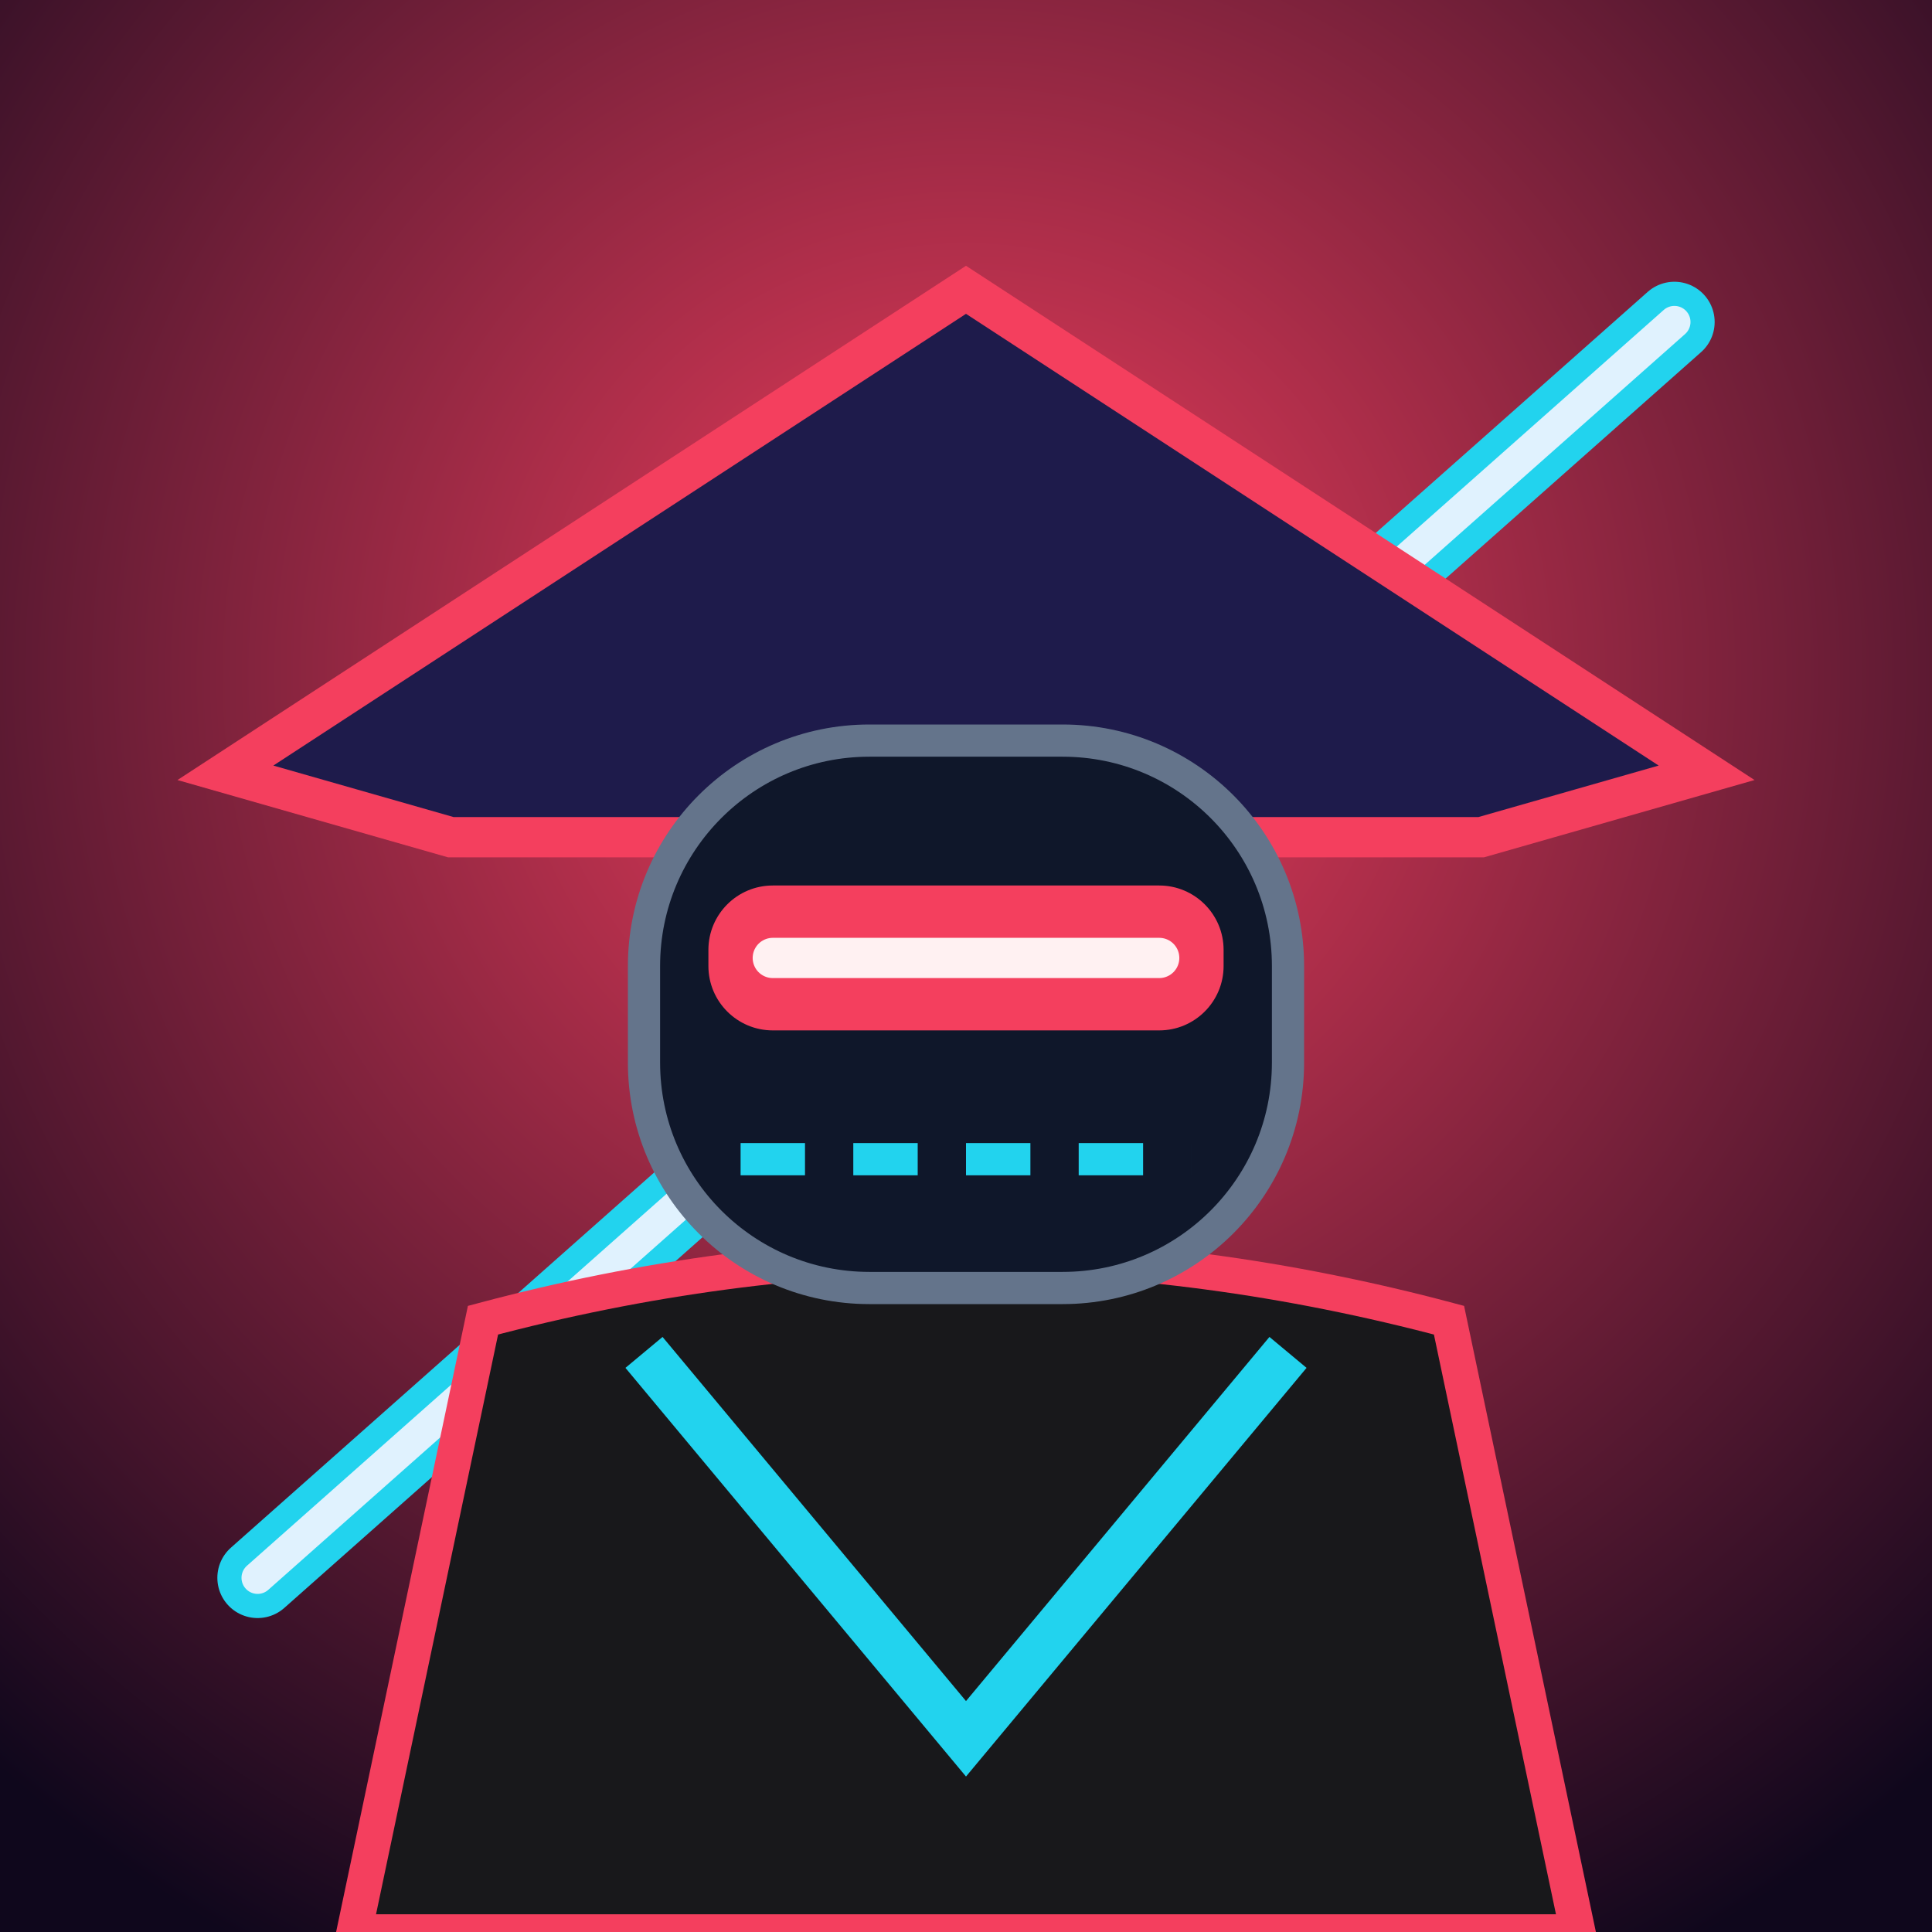
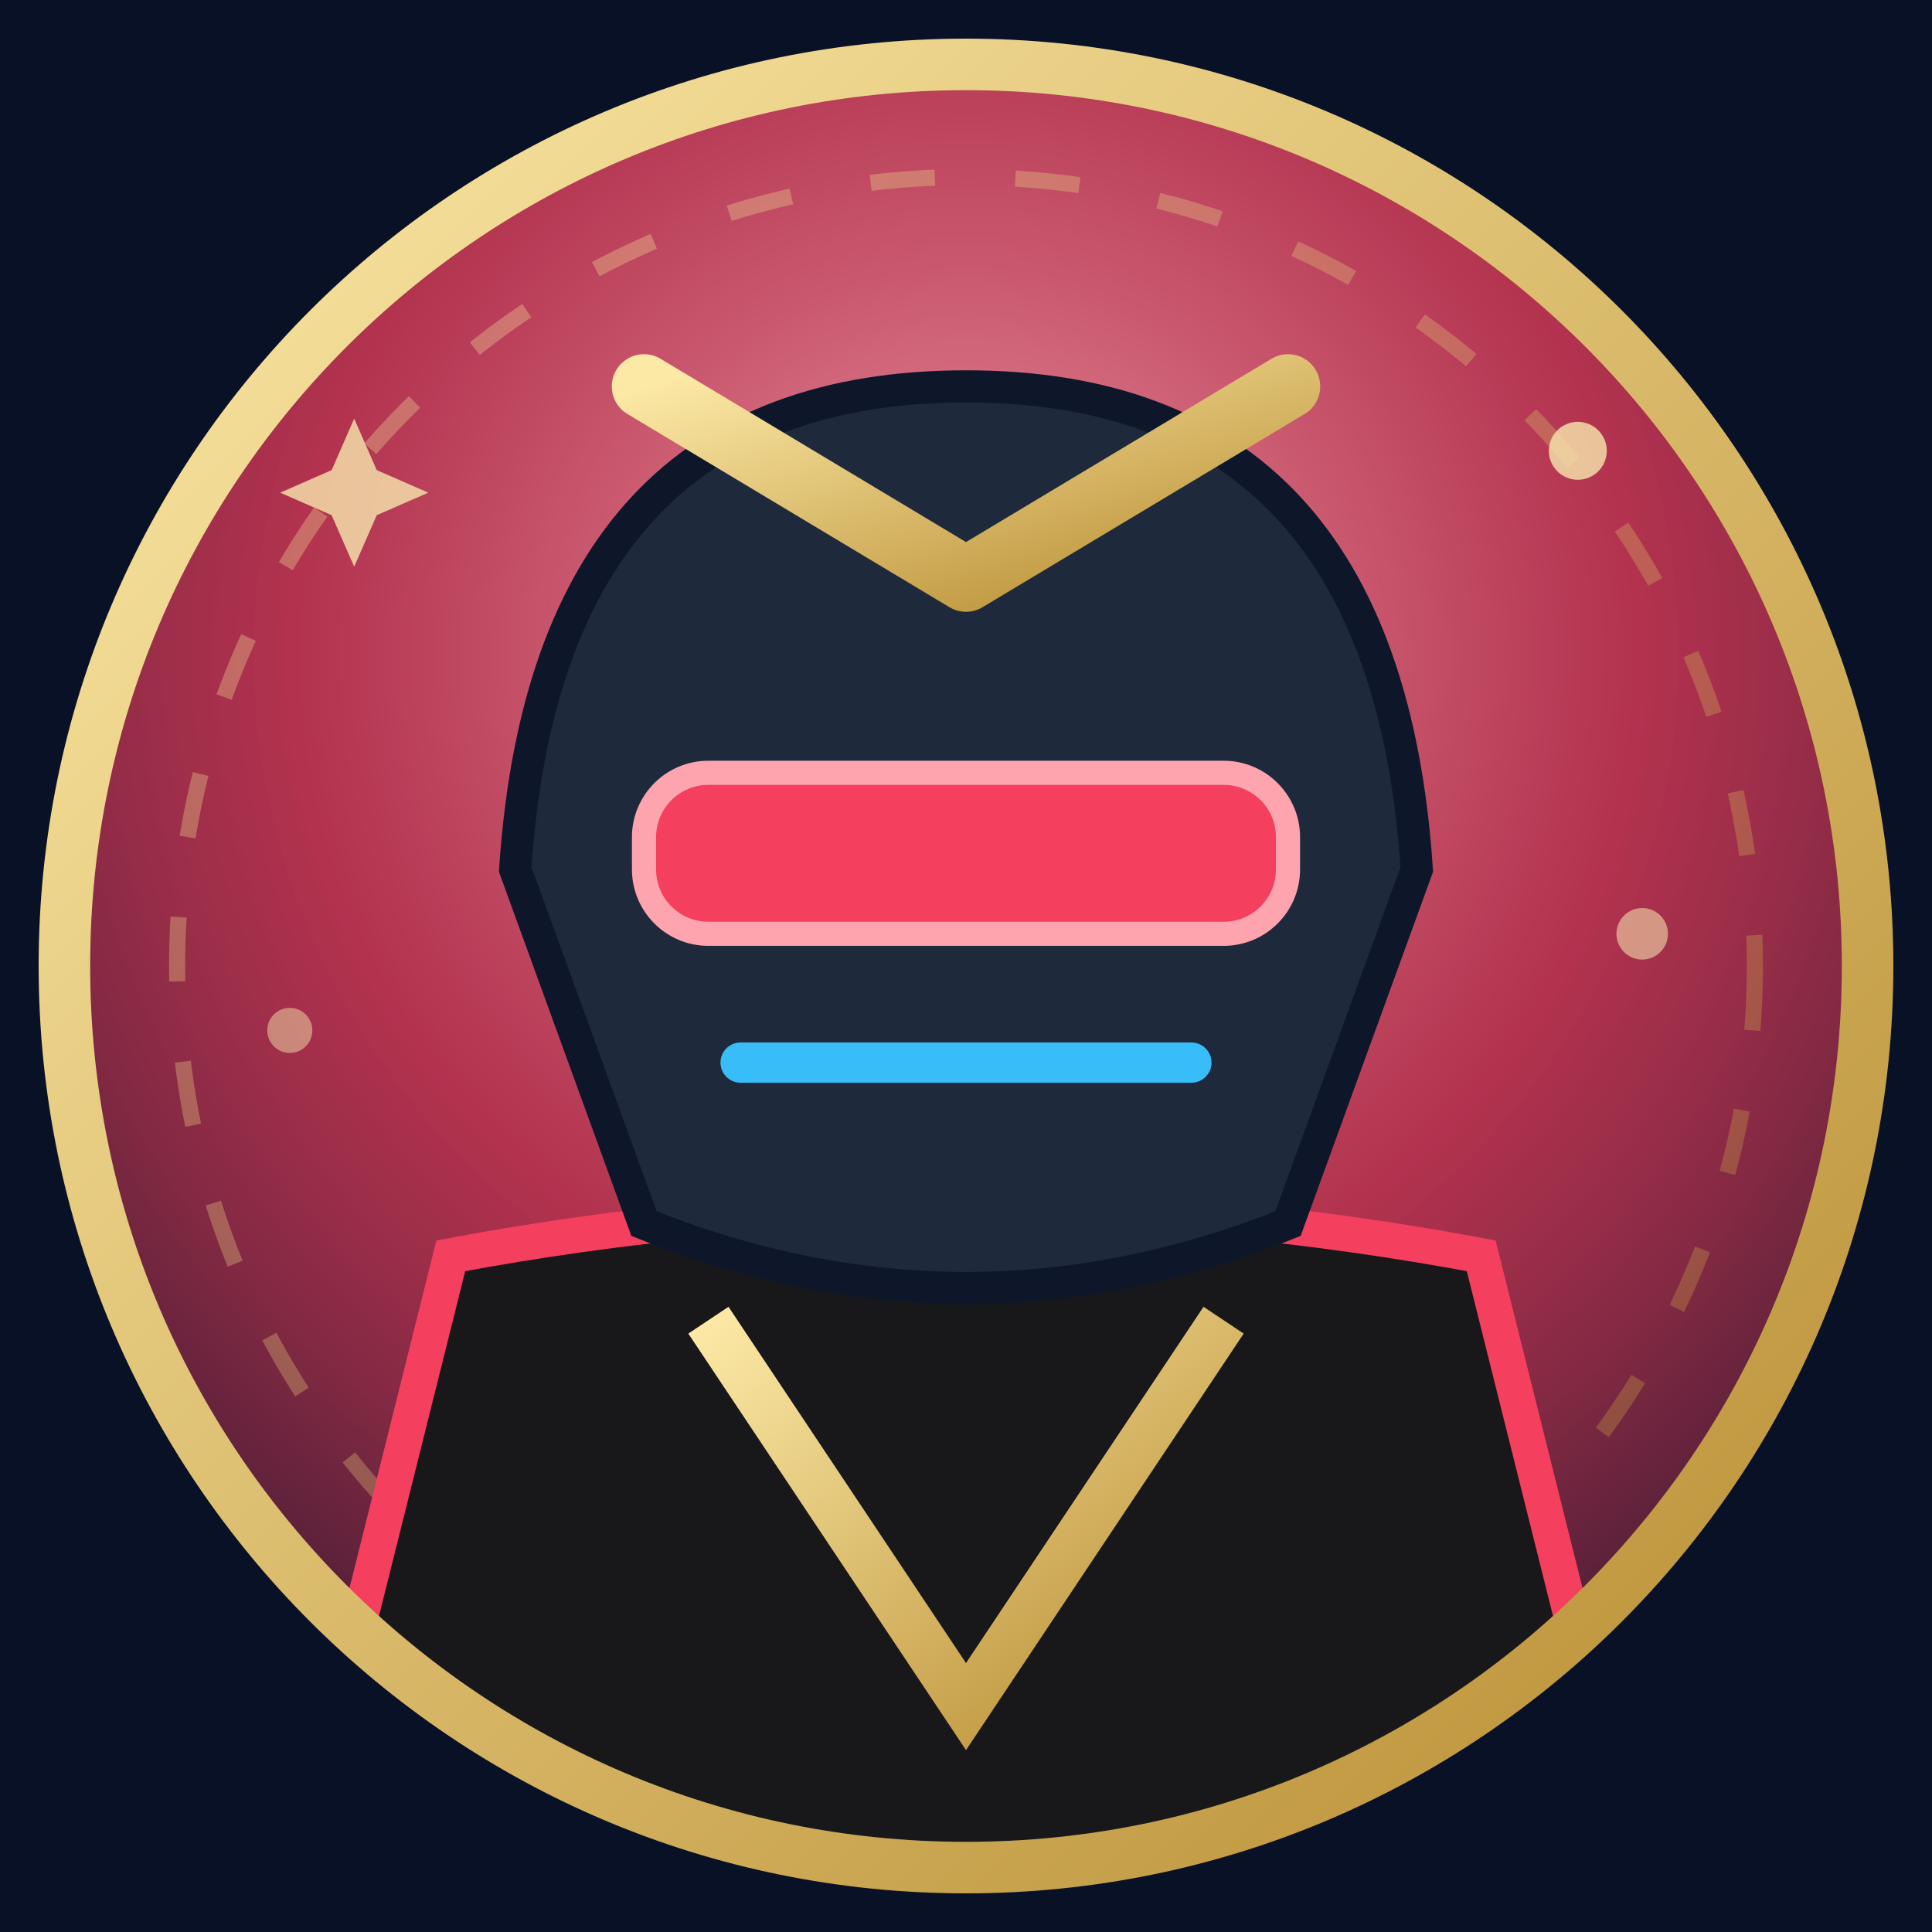
- <svg xmlns="http://www.w3.org/2000/svg" viewBox="0 0 120 120">
+ <svg xmlns="http://www.w3.org/2000/svg" viewBox="0 0 120 120" width="120" height="120">
  <defs>
-     <radialGradient id="scBg" cx="50%" cy="35%" r="75%">
-       <stop offset="0%" stop-color="#f43f5e" />
-       <stop offset="100%" stop-color="#0f071c" />
+     <radialGradient id="avsamouraicyberBg" cx="50%" cy="34%" r="72%">
+       <stop offset="0%" stop-color="#fda4af" stop-opacity="0.92" />
+       <stop offset="48%" stop-color="#f43f5e" stop-opacity="0.72" />
+       <stop offset="100%" stop-color="#091126" />
    </radialGradient>
+     <linearGradient id="avsamouraicyberGold" x1="0" y1="0" x2="1" y2="1">
+       <stop offset="0%" stop-color="#fce9a6" />
+       <stop offset="100%" stop-color="#b88d32" />
+     </linearGradient>
+     <clipPath id="avsamouraicyberClip">
+       <circle cx="60" cy="60" r="56" />
+     </clipPath>
  </defs>
-   <rect width="120" height="120" fill="url(#scBg)" />
-   <line x1="16" y1="98" x2="104" y2="20" stroke="#22d3ee" stroke-width="5" stroke-linecap="round" />
-   <line x1="16" y1="98" x2="104" y2="20" stroke="#e0f2fe" stroke-width="2" stroke-linecap="round" />
-   <path d="M22 120 L30 82 Q60 74 90 82 L98 120 Z" fill="#18181b" stroke="#f43f5e" stroke-width="2.2" />
-   <path d="M40 84 L60 108 L80 84" fill="none" stroke="#22d3ee" stroke-width="3" />
-   <polygon points="14,48 60,18 106,48 92,52 28,52" fill="#1e1b4b" stroke="#f43f5e" stroke-width="2.5" />
-   <rect x="40" y="46" width="40" height="34" rx="14" fill="#0f172a" stroke="#64748b" stroke-width="2" />
-   <rect x="44" y="55" width="32" height="9" rx="4" fill="#f43f5e" />
-   <line x1="48" y1="59.5" x2="72" y2="59.5" stroke="#fff1f2" stroke-width="2.5" stroke-linecap="round" />
-   <path d="M46 72 L74 72" stroke="#22d3ee" stroke-width="2" stroke-dasharray="4 3" />
+   <rect width="120" height="120" fill="#091126" />
+   <g clip-path="url(#avsamouraicyberClip)">
+     <rect width="120" height="120" fill="url(#avsamouraicyberBg)" />
+     <circle cx="60" cy="60" r="49" fill="none" stroke="url(#avsamouraicyberGold)" stroke-width="1" stroke-dasharray="4 5" opacity="0.35" />
+     <g fill="#f7e7ae" opacity="0.8">
+       <path d="M22 26 l1.4 3.2 3.2 1.4 -3.2 1.4 -1.4 3.2 -1.4 -3.2 -3.2 -1.4 3.2 -1.4 Z" />
+       <circle cx="98" cy="28" r="1.8" />
+       <circle cx="18" cy="64" r="1.4" opacity="0.6" />
+       <circle cx="102" cy="58" r="1.6" opacity="0.7" />
+     </g>
+     <path d="M18 118 L28 78 Q60 72 92 78 L102 118 Z" fill="#18181b" stroke="#f43f5e" stroke-width="2.2" />
+     <path d="M44 82 L60 106 L76 82" fill="none" stroke="url(#avsamouraicyberGold)" stroke-width="3" />
+     <path d="M32 54 Q34 24 60 24 Q86 24 88 54 L80 76 Q60 84 40 76 Z" fill="#1e293b" stroke="#0e172a" stroke-width="2" />
+     <path d="M40 24 L60 36 L80 24" fill="none" stroke="url(#avsamouraicyberGold)" stroke-width="4" stroke-linecap="round" stroke-linejoin="round" />
+     <rect x="40" y="48" width="40" height="10" rx="4" fill="#f43f5e" stroke="#fda4af" stroke-width="1.5" />
+     <path d="M46 66 H74" stroke="#38bdf8" stroke-width="2.5" stroke-linecap="round" />
+   </g>
+   <circle cx="60" cy="60" r="56" fill="none" stroke="url(#avsamouraicyberGold)" stroke-width="3.2" />
</svg>
